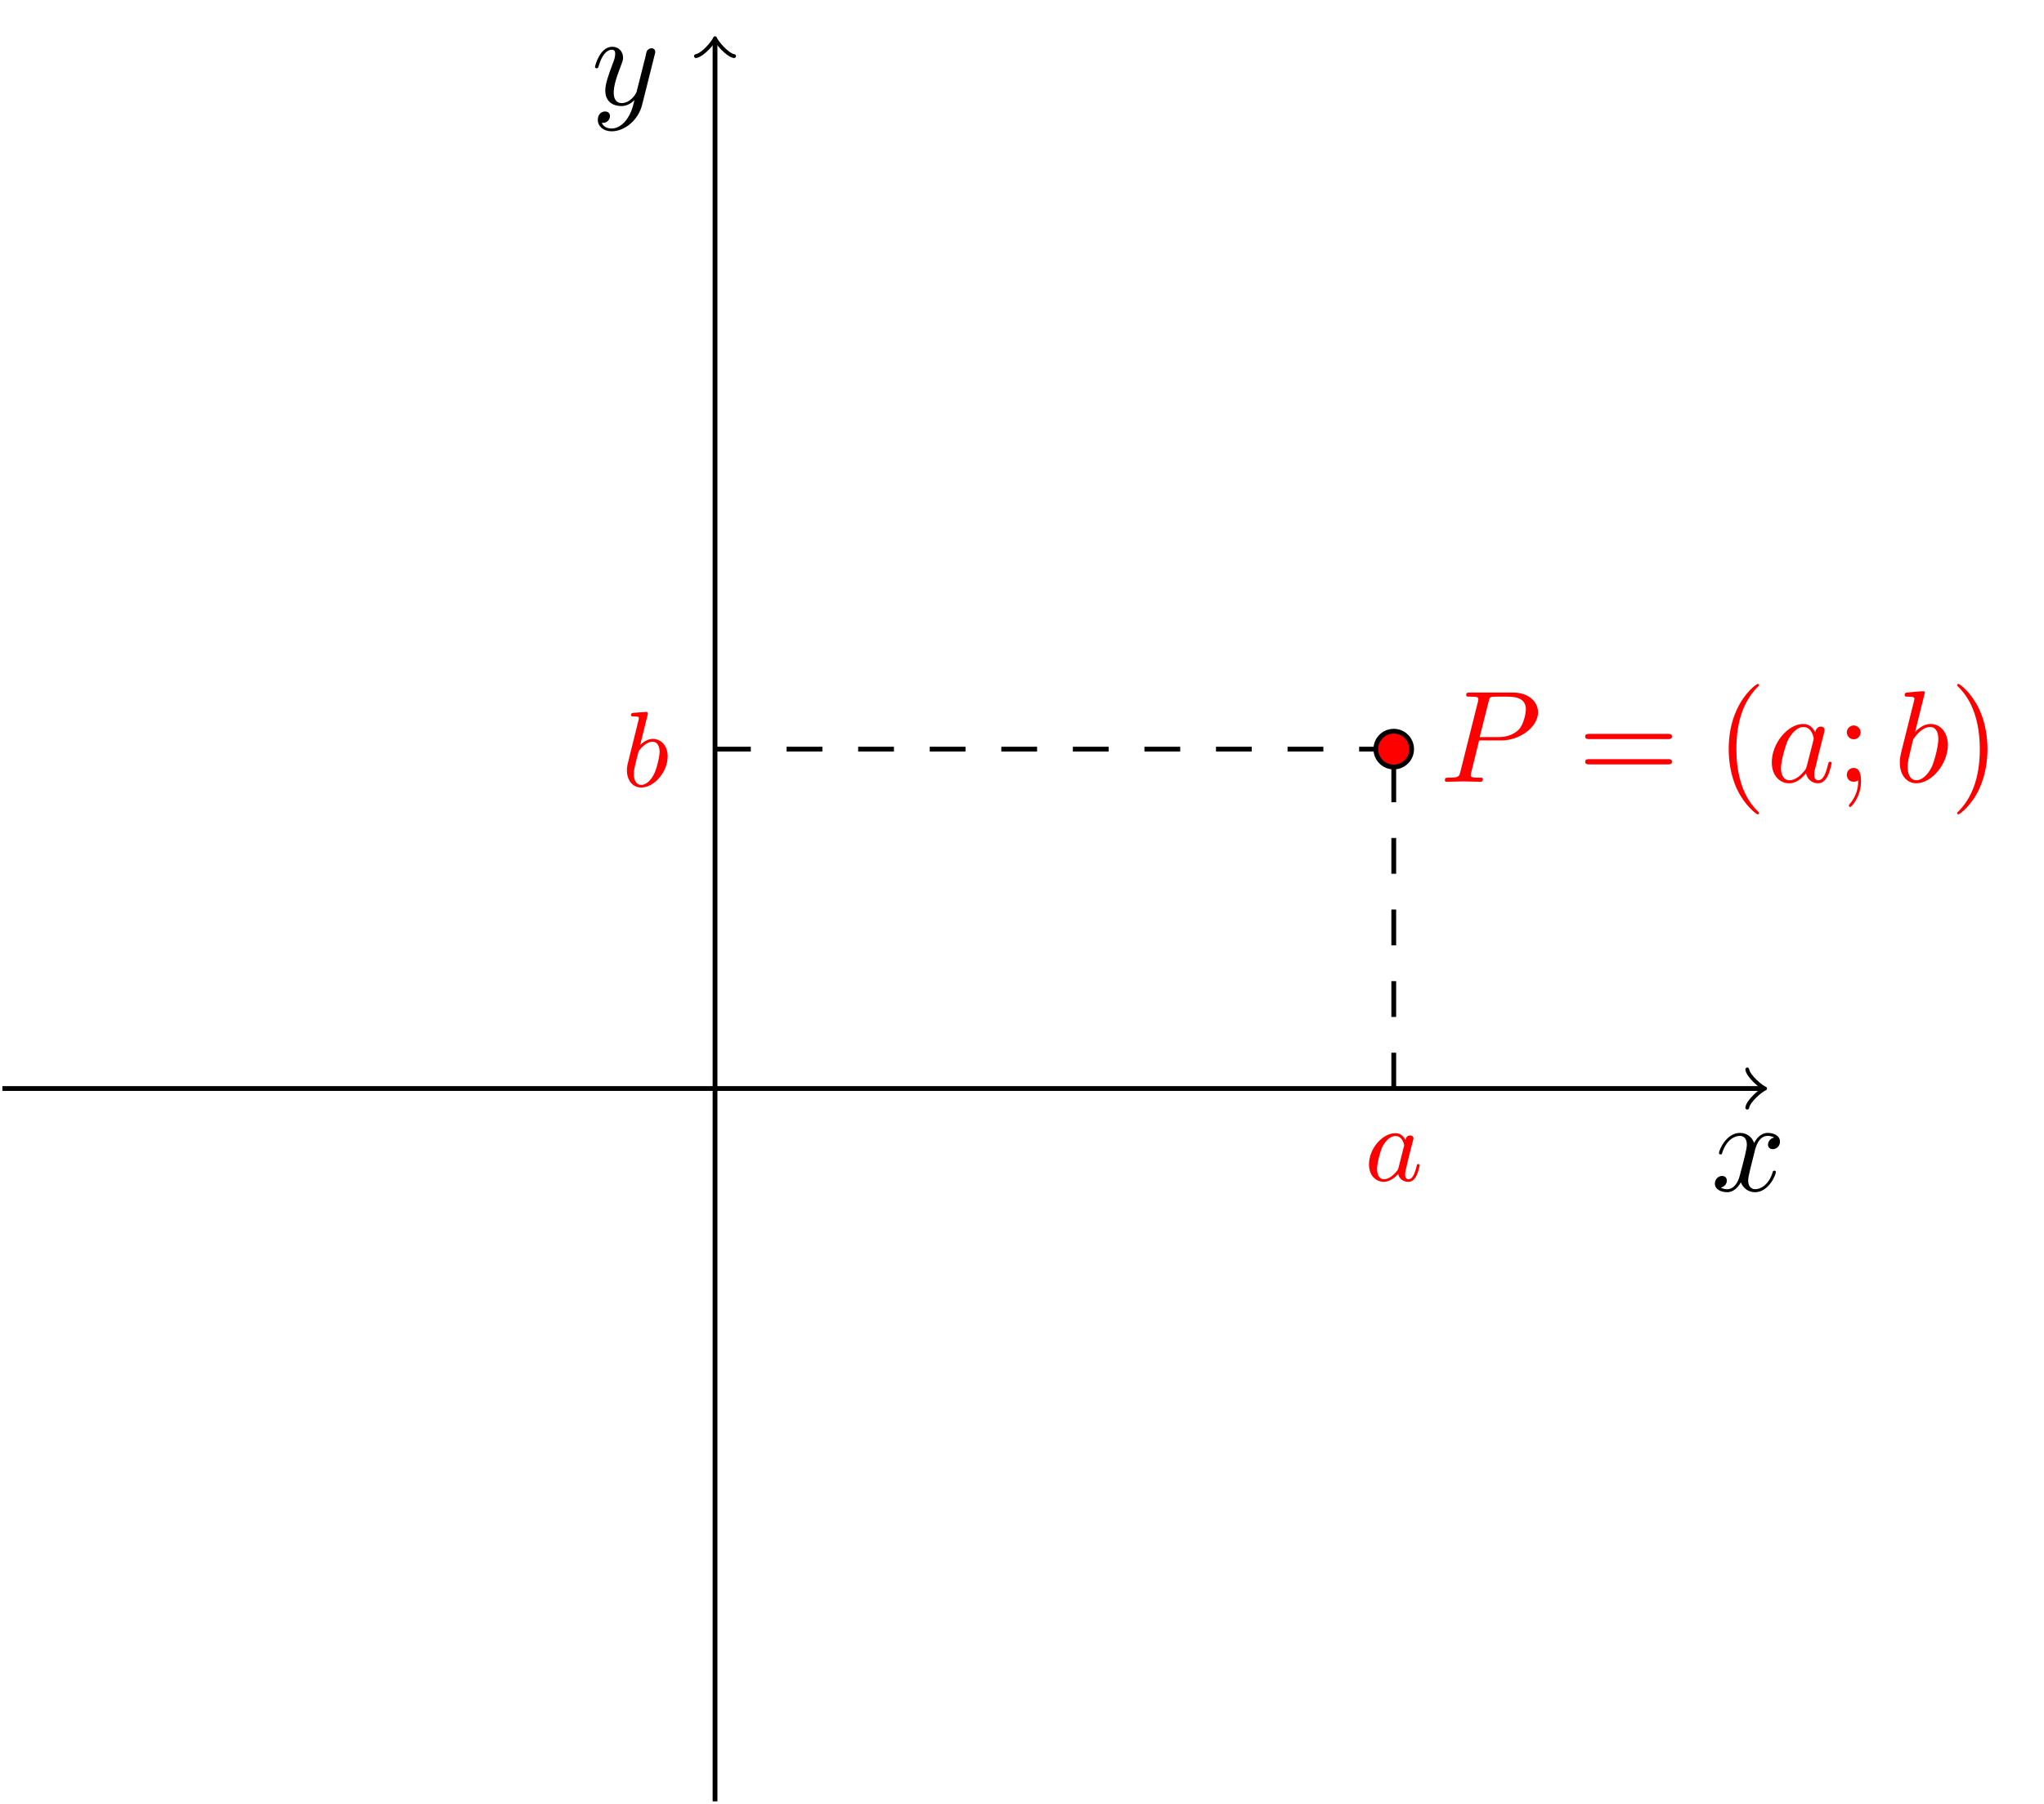
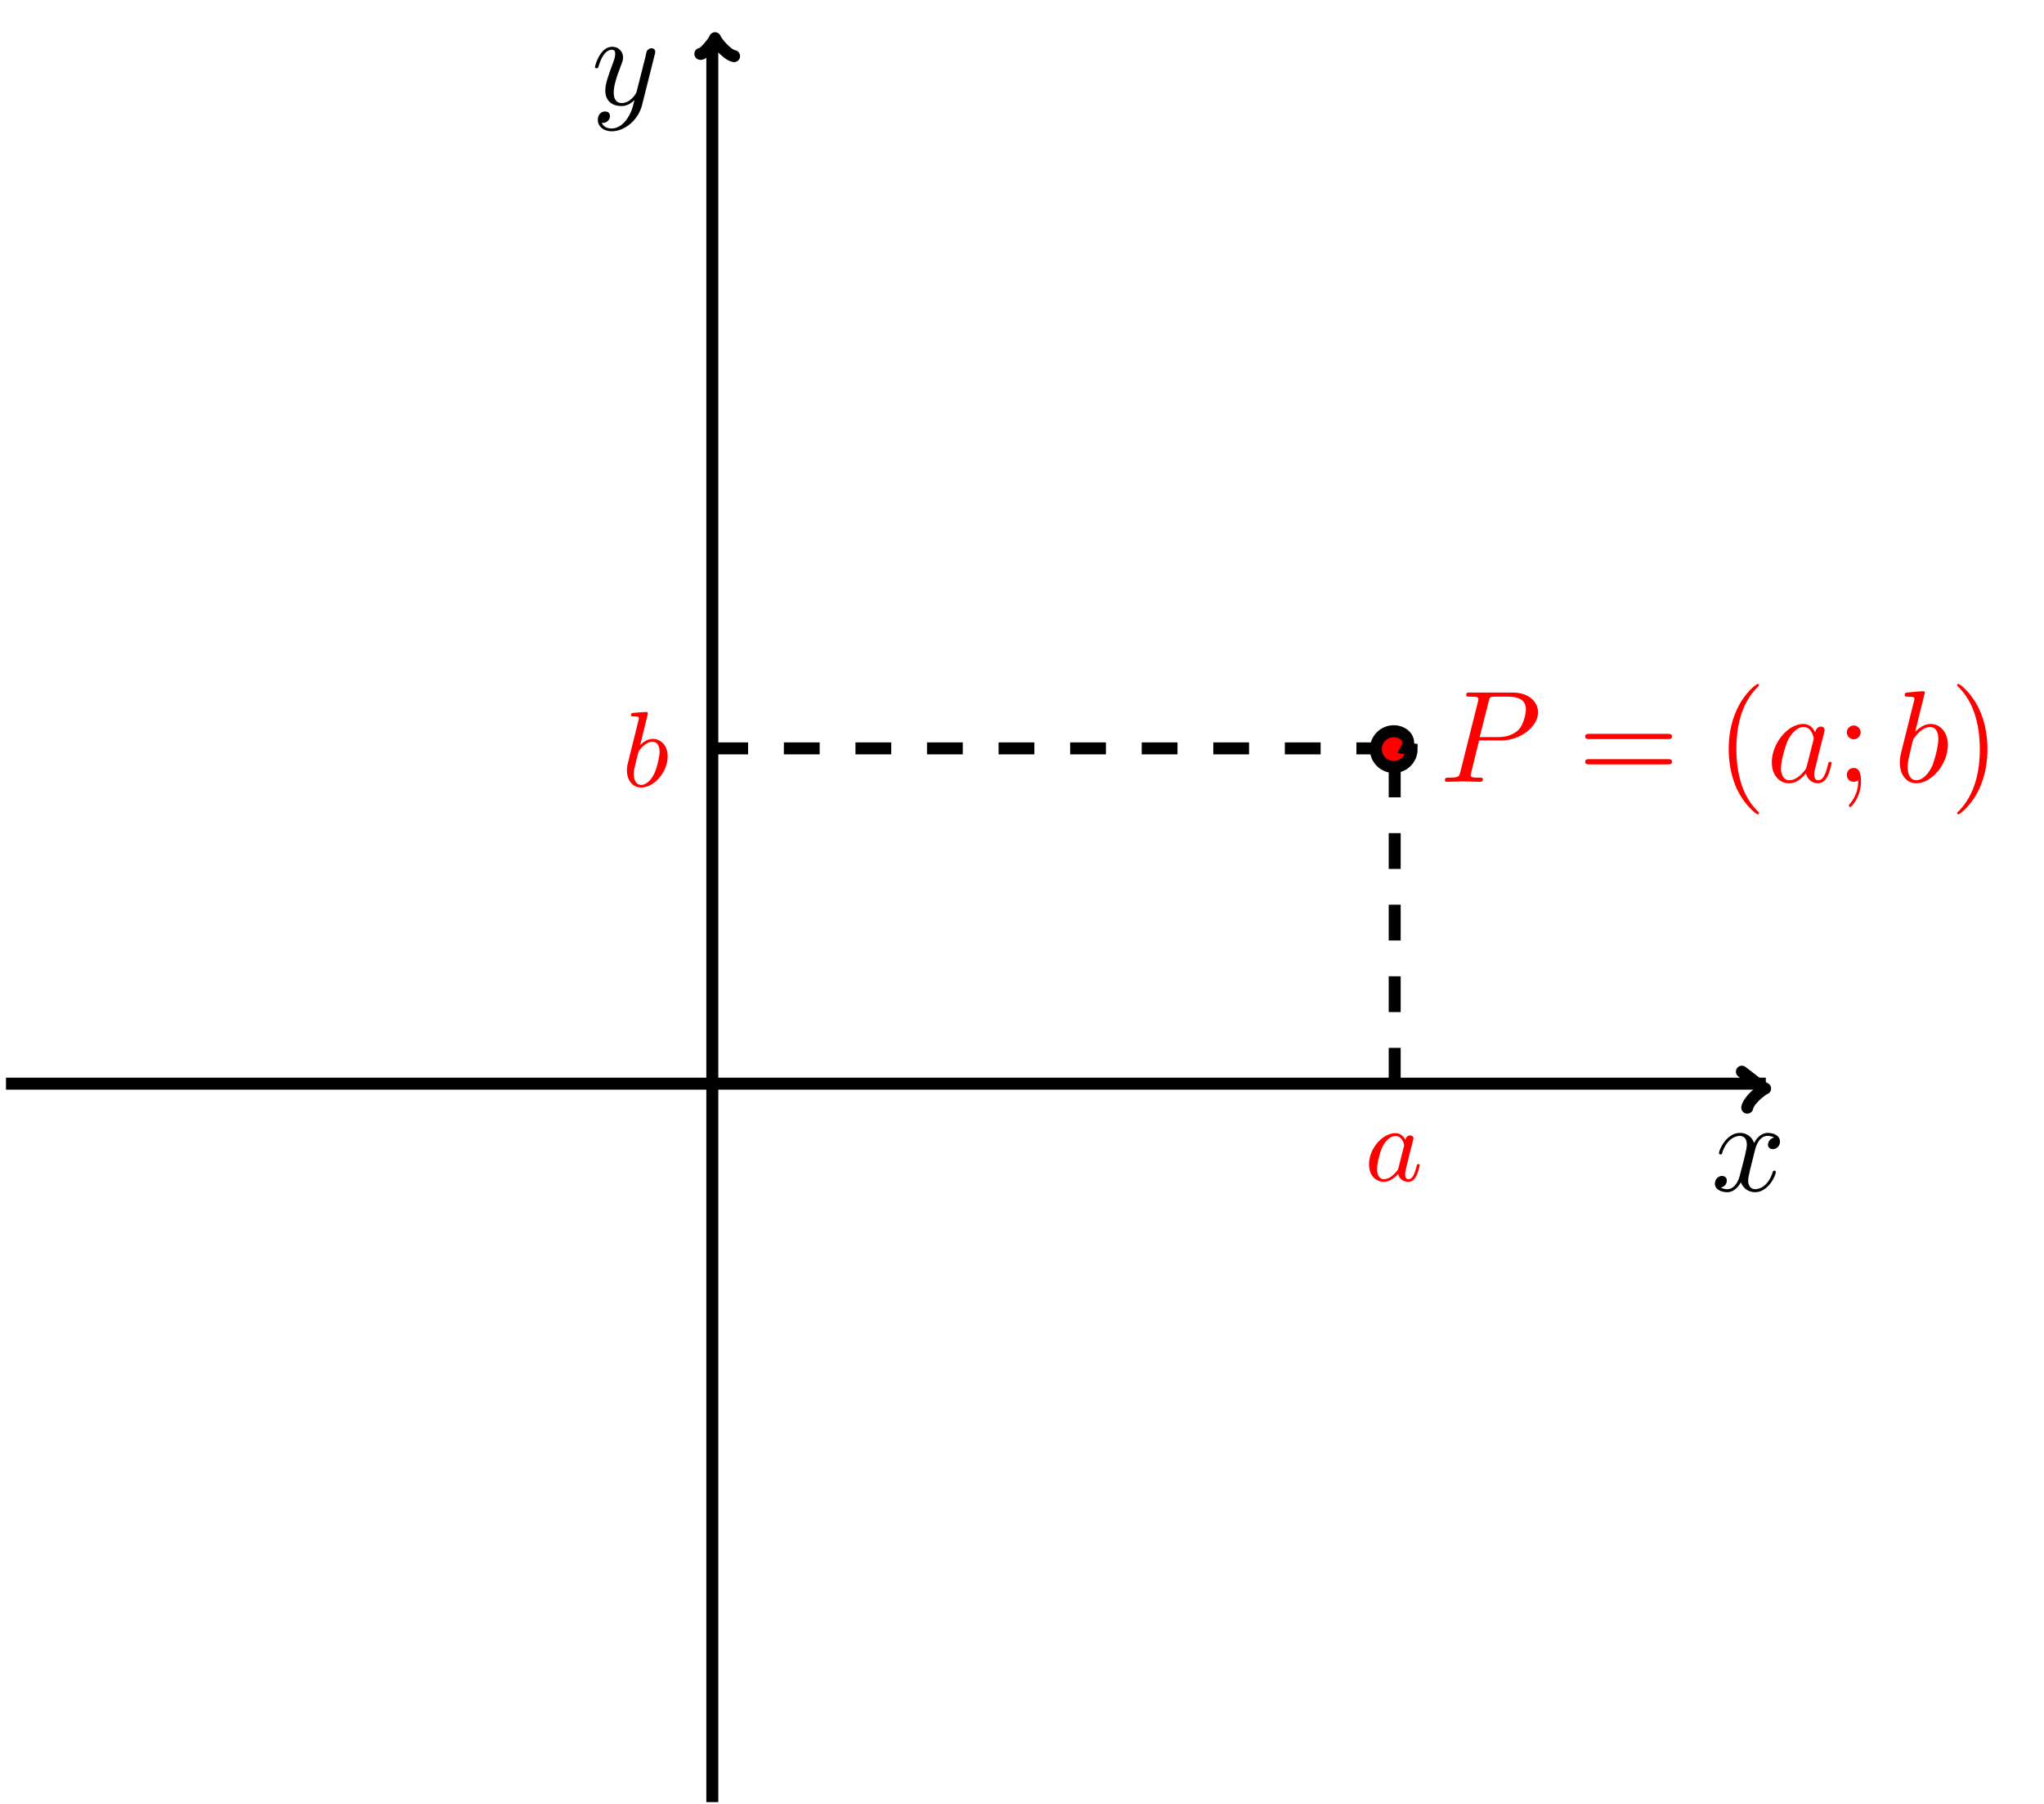
<svg xmlns="http://www.w3.org/2000/svg" xmlns:xlink="http://www.w3.org/1999/xlink" width="170.737pt" height="150.635pt" viewBox="0 0 170.737 150.635" version="1.1">
  <defs>
    <g>
      <symbol overflow="visible" id="glyph0-0">
-         <path style="stroke:none;" d="" />
+         <path style="stroke:none;" d="M 3.641 -3.297 C 3.703 -3.578 3.953 -4.578 4.719 -4.578 C 4.781 -4.578 5.031 -4.578 5.266 -4.438 C 4.969 -4.391 4.75 -4.109 4.75 -3.844 C 4.75 -3.672 4.859 -3.469 5.156 -3.469 C 5.406 -3.469 5.75 -3.672 5.75 -4.094 C 5.75 -4.672 5.109 -4.828 4.734 -4.828 C 4.094 -4.828 3.719 -4.25 3.594 -3.984 C 3.312 -4.719 2.719 -4.828 2.406 -4.828 C 1.281 -4.828 0.656 -3.406 0.656 -3.141 C 0.656 -3.031 0.766 -3.031 0.781 -3.031 C 0.875 -3.031 0.906 -3.047 0.922 -3.156 C 1.297 -4.312 2.016 -4.578 2.391 -4.578 C 2.594 -4.578 2.984 -4.484 2.984 -3.844 C 2.984 -3.516 2.797 -2.781 2.391 -1.25 C 2.219 -0.578 1.828 -0.125 1.359 -0.125 C 1.281 -0.125 1.031 -0.125 0.812 -0.266 C 1.078 -0.312 1.312 -0.547 1.312 -0.844 C 1.312 -1.141 1.078 -1.234 0.922 -1.234 C 0.594 -1.234 0.312 -0.953 0.312 -0.594 C 0.312 -0.094 0.859 0.125 1.344 0.125 C 2.062 0.125 2.453 -0.641 2.484 -0.703 C 2.625 -0.312 3.016 0.125 3.672 0.125 C 4.781 0.125 5.406 -1.281 5.406 -1.562 C 5.406 -1.672 5.312 -1.672 5.281 -1.672 C 5.188 -1.672 5.156 -1.625 5.141 -1.547 C 4.781 -0.375 4.031 -0.125 3.688 -0.125 C 3.266 -0.125 3.094 -0.469 3.094 -0.844 C 3.094 -1.078 3.156 -1.312 3.266 -1.797 Z M 3.641 -3.297 " />
      </symbol>
      <symbol overflow="visible" id="glyph0-1">
-         <path style="stroke:none;" d="M 3.641 -3.297 C 3.703 -3.578 3.953 -4.578 4.719 -4.578 C 4.781 -4.578 5.031 -4.578 5.266 -4.438 C 4.969 -4.391 4.75 -4.109 4.75 -3.844 C 4.75 -3.672 4.859 -3.469 5.156 -3.469 C 5.406 -3.469 5.75 -3.672 5.75 -4.094 C 5.75 -4.672 5.109 -4.828 4.734 -4.828 C 4.094 -4.828 3.719 -4.25 3.594 -3.984 C 3.312 -4.719 2.719 -4.828 2.406 -4.828 C 1.281 -4.828 0.656 -3.406 0.656 -3.141 C 0.656 -3.031 0.766 -3.031 0.781 -3.031 C 0.875 -3.031 0.906 -3.047 0.922 -3.156 C 1.297 -4.312 2.016 -4.578 2.391 -4.578 C 2.594 -4.578 2.984 -4.484 2.984 -3.844 C 2.984 -3.516 2.797 -2.781 2.391 -1.25 C 2.219 -0.578 1.828 -0.125 1.359 -0.125 C 1.281 -0.125 1.031 -0.125 0.812 -0.266 C 1.078 -0.312 1.312 -0.547 1.312 -0.844 C 1.312 -1.141 1.078 -1.234 0.922 -1.234 C 0.594 -1.234 0.312 -0.953 0.312 -0.594 C 0.312 -0.094 0.859 0.125 1.344 0.125 C 2.062 0.125 2.453 -0.641 2.484 -0.703 C 2.625 -0.312 3.016 0.125 3.672 0.125 C 4.781 0.125 5.406 -1.281 5.406 -1.562 C 5.406 -1.672 5.312 -1.672 5.281 -1.672 C 5.188 -1.672 5.156 -1.625 5.141 -1.547 C 4.781 -0.375 4.031 -0.125 3.688 -0.125 C 3.266 -0.125 3.094 -0.469 3.094 -0.844 C 3.094 -1.078 3.156 -1.312 3.266 -1.797 Z M 3.641 -3.297 " />
+         <path style="stroke:none;" d="M 5.297 -4.156 C 5.344 -4.312 5.344 -4.328 5.344 -4.406 C 5.344 -4.609 5.188 -4.703 5.031 -4.703 C 4.922 -4.703 4.75 -4.641 4.641 -4.469 C 4.625 -4.422 4.531 -4.078 4.5 -3.875 C 4.422 -3.594 4.344 -3.297 4.281 -3.016 L 3.781 -1.047 C 3.734 -0.891 3.266 -0.125 2.547 -0.125 C 2 -0.125 1.875 -0.594 1.875 -1 C 1.875 -1.5 2.062 -2.188 2.438 -3.141 C 2.609 -3.594 2.656 -3.703 2.656 -3.922 C 2.656 -4.422 2.297 -4.828 1.75 -4.828 C 0.719 -4.828 0.312 -3.234 0.312 -3.141 C 0.312 -3.031 0.422 -3.031 0.453 -3.031 C 0.562 -3.031 0.562 -3.047 0.625 -3.234 C 0.922 -4.25 1.359 -4.578 1.719 -4.578 C 1.812 -4.578 2 -4.578 2 -4.234 C 2 -3.953 1.891 -3.672 1.812 -3.469 C 1.375 -2.312 1.172 -1.688 1.172 -1.172 C 1.172 -0.203 1.859 0.125 2.516 0.125 C 2.938 0.125 3.297 -0.062 3.609 -0.375 C 3.469 0.203 3.344 0.734 2.906 1.312 C 2.625 1.672 2.203 2 1.703 2 C 1.547 2 1.062 1.969 0.875 1.531 C 1.047 1.531 1.188 1.531 1.344 1.406 C 1.453 1.312 1.562 1.172 1.562 0.953 C 1.562 0.625 1.266 0.578 1.156 0.578 C 0.906 0.578 0.547 0.75 0.547 1.281 C 0.547 1.828 1.031 2.234 1.703 2.234 C 2.828 2.234 3.953 1.25 4.25 0.016 Z M 5.297 -4.156 " />
      </symbol>
      <symbol overflow="visible" id="glyph0-2">
-         <path style="stroke:none;" d="M 5.297 -4.156 C 5.344 -4.312 5.344 -4.328 5.344 -4.406 C 5.344 -4.609 5.188 -4.703 5.031 -4.703 C 4.922 -4.703 4.75 -4.641 4.641 -4.469 C 4.625 -4.422 4.531 -4.078 4.5 -3.875 C 4.422 -3.594 4.344 -3.297 4.281 -3.016 L 3.781 -1.047 C 3.734 -0.891 3.266 -0.125 2.547 -0.125 C 2 -0.125 1.875 -0.594 1.875 -1 C 1.875 -1.5 2.062 -2.188 2.438 -3.141 C 2.609 -3.594 2.656 -3.703 2.656 -3.922 C 2.656 -4.422 2.297 -4.828 1.75 -4.828 C 0.719 -4.828 0.312 -3.234 0.312 -3.141 C 0.312 -3.031 0.422 -3.031 0.453 -3.031 C 0.562 -3.031 0.562 -3.047 0.625 -3.234 C 0.922 -4.25 1.359 -4.578 1.719 -4.578 C 1.812 -4.578 2 -4.578 2 -4.234 C 2 -3.953 1.891 -3.672 1.812 -3.469 C 1.375 -2.312 1.172 -1.688 1.172 -1.172 C 1.172 -0.203 1.859 0.125 2.516 0.125 C 2.938 0.125 3.297 -0.062 3.609 -0.375 C 3.469 0.203 3.344 0.734 2.906 1.312 C 2.625 1.672 2.203 2 1.703 2 C 1.547 2 1.062 1.969 0.875 1.531 C 1.047 1.531 1.188 1.531 1.344 1.406 C 1.453 1.312 1.562 1.172 1.562 0.953 C 1.562 0.625 1.266 0.578 1.156 0.578 C 0.906 0.578 0.547 0.75 0.547 1.281 C 0.547 1.828 1.031 2.234 1.703 2.234 C 2.828 2.234 3.953 1.25 4.25 0.016 Z M 5.297 -4.156 " />
+         <path style="stroke:none;" d="M 3.297 -3.453 L 5.156 -3.453 C 6.703 -3.453 8.219 -4.578 8.219 -5.797 C 8.219 -6.641 7.5 -7.453 6.078 -7.453 L 2.547 -7.453 C 2.328 -7.453 2.219 -7.453 2.219 -7.234 C 2.219 -7.109 2.312 -7.109 2.531 -7.109 C 2.672 -7.109 2.875 -7.094 3 -7.094 C 3.172 -7.062 3.234 -7.031 3.234 -6.922 C 3.234 -6.875 3.234 -6.844 3.203 -6.703 L 1.734 -0.844 C 1.625 -0.422 1.609 -0.344 0.734 -0.344 C 0.562 -0.344 0.438 -0.344 0.438 -0.125 C 0.438 0 0.562 0 0.594 0 C 0.906 0 1.672 -0.031 1.984 -0.031 C 2.219 -0.031 2.453 -0.016 2.688 -0.016 C 2.922 -0.016 3.156 0 3.391 0 C 3.469 0 3.609 0 3.609 -0.219 C 3.609 -0.344 3.516 -0.344 3.297 -0.344 C 2.906 -0.344 2.594 -0.344 2.594 -0.531 C 2.594 -0.594 2.625 -0.656 2.625 -0.719 Z M 4.094 -6.703 C 4.188 -7.078 4.203 -7.109 4.672 -7.109 L 5.719 -7.109 C 6.625 -7.109 7.203 -6.812 7.203 -6.062 C 7.203 -5.641 6.984 -4.703 6.562 -4.312 C 6.016 -3.812 5.359 -3.734 4.891 -3.734 L 3.344 -3.734 Z M 4.094 -6.703 " />
      </symbol>
      <symbol overflow="visible" id="glyph0-3">
-         <path style="stroke:none;" d="M 3.297 -3.453 L 5.156 -3.453 C 6.703 -3.453 8.219 -4.578 8.219 -5.797 C 8.219 -6.641 7.5 -7.453 6.078 -7.453 L 2.547 -7.453 C 2.328 -7.453 2.219 -7.453 2.219 -7.234 C 2.219 -7.109 2.312 -7.109 2.531 -7.109 C 2.672 -7.109 2.875 -7.094 3 -7.094 C 3.172 -7.062 3.234 -7.031 3.234 -6.922 C 3.234 -6.875 3.234 -6.844 3.203 -6.703 L 1.734 -0.844 C 1.625 -0.422 1.609 -0.344 0.734 -0.344 C 0.562 -0.344 0.438 -0.344 0.438 -0.125 C 0.438 0 0.562 0 0.594 0 C 0.906 0 1.672 -0.031 1.984 -0.031 C 2.219 -0.031 2.453 -0.016 2.688 -0.016 C 2.922 -0.016 3.156 0 3.391 0 C 3.469 0 3.609 0 3.609 -0.219 C 3.609 -0.344 3.516 -0.344 3.297 -0.344 C 2.906 -0.344 2.594 -0.344 2.594 -0.531 C 2.594 -0.594 2.625 -0.656 2.625 -0.719 Z M 4.094 -6.703 C 4.188 -7.078 4.203 -7.109 4.672 -7.109 L 5.719 -7.109 C 6.625 -7.109 7.203 -6.812 7.203 -6.062 C 7.203 -5.641 6.984 -4.703 6.562 -4.312 C 6.016 -3.812 5.359 -3.734 4.891 -3.734 L 3.344 -3.734 Z M 4.094 -6.703 " />
+         <path style="stroke:none;" d="M 4.062 -4.125 C 3.875 -4.531 3.562 -4.828 3.062 -4.828 C 1.781 -4.828 0.438 -3.219 0.438 -1.625 C 0.438 -0.594 1.031 0.125 1.891 0.125 C 2.109 0.125 2.656 0.078 3.297 -0.703 C 3.391 -0.234 3.781 0.125 4.297 0.125 C 4.672 0.125 4.922 -0.125 5.109 -0.484 C 5.297 -0.875 5.438 -1.531 5.438 -1.562 C 5.438 -1.672 5.328 -1.672 5.297 -1.672 C 5.188 -1.672 5.188 -1.625 5.141 -1.469 C 4.969 -0.766 4.766 -0.125 4.312 -0.125 C 4.031 -0.125 3.984 -0.406 3.984 -0.625 C 3.984 -0.859 4.016 -0.953 4.141 -1.422 C 4.25 -1.891 4.281 -2 4.375 -2.406 L 4.766 -3.938 C 4.844 -4.25 4.844 -4.266 4.844 -4.312 C 4.844 -4.5 4.719 -4.609 4.531 -4.609 C 4.266 -4.609 4.094 -4.359 4.062 -4.125 Z M 3.359 -1.297 C 3.297 -1.094 3.297 -1.078 3.141 -0.891 C 2.656 -0.297 2.219 -0.125 1.906 -0.125 C 1.359 -0.125 1.203 -0.719 1.203 -1.141 C 1.203 -1.688 1.562 -3.031 1.812 -3.531 C 2.156 -4.172 2.641 -4.578 3.078 -4.578 C 3.781 -4.578 3.938 -3.688 3.938 -3.625 C 3.938 -3.562 3.922 -3.484 3.906 -3.438 Z M 3.359 -1.297 " />
      </symbol>
      <symbol overflow="visible" id="glyph0-4">
-         <path style="stroke:none;" d="M 4.062 -4.125 C 3.875 -4.531 3.562 -4.828 3.062 -4.828 C 1.781 -4.828 0.438 -3.219 0.438 -1.625 C 0.438 -0.594 1.031 0.125 1.891 0.125 C 2.109 0.125 2.656 0.078 3.297 -0.703 C 3.391 -0.234 3.781 0.125 4.297 0.125 C 4.672 0.125 4.922 -0.125 5.109 -0.484 C 5.297 -0.875 5.438 -1.531 5.438 -1.562 C 5.438 -1.672 5.328 -1.672 5.297 -1.672 C 5.188 -1.672 5.188 -1.625 5.141 -1.469 C 4.969 -0.766 4.766 -0.125 4.312 -0.125 C 4.031 -0.125 3.984 -0.406 3.984 -0.625 C 3.984 -0.859 4.016 -0.953 4.141 -1.422 C 4.25 -1.891 4.281 -2 4.375 -2.406 L 4.766 -3.938 C 4.844 -4.25 4.844 -4.266 4.844 -4.312 C 4.844 -4.5 4.719 -4.609 4.531 -4.609 C 4.266 -4.609 4.094 -4.359 4.062 -4.125 Z M 3.359 -1.297 C 3.297 -1.094 3.297 -1.078 3.141 -0.891 C 2.656 -0.297 2.219 -0.125 1.906 -0.125 C 1.359 -0.125 1.203 -0.719 1.203 -1.141 C 1.203 -1.688 1.562 -3.031 1.812 -3.531 C 2.156 -4.172 2.641 -4.578 3.078 -4.578 C 3.781 -4.578 3.938 -3.688 3.938 -3.625 C 3.938 -3.562 3.922 -3.484 3.906 -3.438 Z M 3.359 -1.297 " />
-       </symbol>
-       <symbol overflow="visible" id="glyph0-5">
        <path style="stroke:none;" d="M 2.609 -7.453 C 2.609 -7.453 2.609 -7.562 2.469 -7.562 C 2.219 -7.562 1.422 -7.484 1.141 -7.453 C 1.047 -7.453 0.922 -7.438 0.922 -7.234 C 0.922 -7.109 1.031 -7.109 1.188 -7.109 C 1.719 -7.109 1.734 -7.031 1.734 -6.922 C 1.734 -6.844 1.641 -6.484 1.578 -6.25 L 0.688 -2.688 C 0.562 -2.156 0.516 -1.969 0.516 -1.594 C 0.516 -0.562 1.094 0.125 1.891 0.125 C 3.188 0.125 4.531 -1.5 4.531 -3.078 C 4.531 -4.062 3.953 -4.828 3.078 -4.828 C 2.578 -4.828 2.125 -4.5 1.797 -4.172 Z M 1.578 -3.328 C 1.641 -3.562 1.641 -3.594 1.75 -3.703 C 2.281 -4.422 2.766 -4.578 3.047 -4.578 C 3.453 -4.578 3.734 -4.25 3.734 -3.562 C 3.734 -2.906 3.375 -1.656 3.188 -1.25 C 2.828 -0.516 2.328 -0.125 1.891 -0.125 C 1.531 -0.125 1.172 -0.422 1.172 -1.219 C 1.172 -1.422 1.172 -1.641 1.344 -2.328 Z M 1.578 -3.328 " />
      </symbol>
      <symbol overflow="visible" id="glyph1-0">
-         <path style="stroke:none;" d="" />
+         <path style="stroke:none;" d="M 7.5 -3.562 C 7.656 -3.562 7.859 -3.562 7.859 -3.781 C 7.859 -4 7.656 -4 7.5 -4 L 0.969 -4 C 0.812 -4 0.609 -4 0.609 -3.781 C 0.609 -3.562 0.812 -3.562 0.984 -3.562 Z M 7.5 -1.453 C 7.656 -1.453 7.859 -1.453 7.859 -1.672 C 7.859 -1.891 7.656 -1.891 7.5 -1.891 L 0.984 -1.891 C 0.812 -1.891 0.609 -1.891 0.609 -1.672 C 0.609 -1.453 0.812 -1.453 0.969 -1.453 Z M 7.5 -1.453 " />
      </symbol>
      <symbol overflow="visible" id="glyph1-1">
-         <path style="stroke:none;" d="M 7.5 -3.562 C 7.656 -3.562 7.859 -3.562 7.859 -3.781 C 7.859 -4 7.656 -4 7.5 -4 L 0.969 -4 C 0.812 -4 0.609 -4 0.609 -3.781 C 0.609 -3.562 0.812 -3.562 0.984 -3.562 Z M 7.5 -1.453 C 7.656 -1.453 7.859 -1.453 7.859 -1.672 C 7.859 -1.891 7.656 -1.891 7.5 -1.891 L 0.984 -1.891 C 0.812 -1.891 0.609 -1.891 0.609 -1.672 C 0.609 -1.453 0.812 -1.453 0.969 -1.453 Z M 7.5 -1.453 " />
+         <path style="stroke:none;" d="M 3.609 2.625 C 3.609 2.578 3.609 2.562 3.422 2.375 C 2.062 1 1.719 -1.062 1.719 -2.719 C 1.719 -4.625 2.125 -6.516 3.469 -7.891 C 3.609 -8.016 3.609 -8.031 3.609 -8.078 C 3.609 -8.141 3.562 -8.172 3.5 -8.172 C 3.391 -8.172 2.406 -7.438 1.766 -6.047 C 1.203 -4.859 1.078 -3.641 1.078 -2.719 C 1.078 -1.875 1.203 -0.562 1.797 0.672 C 2.453 2.016 3.391 2.719 3.5 2.719 C 3.562 2.719 3.609 2.688 3.609 2.625 Z M 3.609 2.625 " />
      </symbol>
      <symbol overflow="visible" id="glyph1-2">
-         <path style="stroke:none;" d="M 3.609 2.625 C 3.609 2.578 3.609 2.562 3.422 2.375 C 2.062 1 1.719 -1.062 1.719 -2.719 C 1.719 -4.625 2.125 -6.516 3.469 -7.891 C 3.609 -8.016 3.609 -8.031 3.609 -8.078 C 3.609 -8.141 3.562 -8.172 3.5 -8.172 C 3.391 -8.172 2.406 -7.438 1.766 -6.047 C 1.203 -4.859 1.078 -3.641 1.078 -2.719 C 1.078 -1.875 1.203 -0.562 1.797 0.672 C 2.453 2.016 3.391 2.719 3.5 2.719 C 3.562 2.719 3.609 2.688 3.609 2.625 Z M 3.609 2.625 " />
+         <path style="stroke:none;" d="M 2.094 -4.125 C 2.094 -4.438 1.828 -4.703 1.516 -4.703 C 1.203 -4.703 0.938 -4.438 0.938 -4.125 C 0.938 -3.812 1.203 -3.547 1.516 -3.547 C 1.828 -3.547 2.094 -3.812 2.094 -4.125 Z M 1.891 -0.125 C 1.891 0.188 1.891 1.031 1.188 1.844 C 1.109 1.938 1.109 1.953 1.109 1.984 C 1.109 2.062 1.172 2.109 1.219 2.109 C 1.344 2.109 2.125 1.234 2.125 -0.031 C 2.125 -0.344 2.109 -1.156 1.516 -1.156 C 1.141 -1.156 0.938 -0.859 0.938 -0.578 C 0.938 -0.297 1.125 0 1.516 0 C 1.578 0 1.594 0 1.609 -0.016 C 1.672 -0.016 1.797 -0.047 1.891 -0.125 Z M 1.891 -0.125 " />
      </symbol>
      <symbol overflow="visible" id="glyph1-3">
-         <path style="stroke:none;" d="M 2.094 -4.125 C 2.094 -4.438 1.828 -4.703 1.516 -4.703 C 1.203 -4.703 0.938 -4.438 0.938 -4.125 C 0.938 -3.812 1.203 -3.547 1.516 -3.547 C 1.828 -3.547 2.094 -3.812 2.094 -4.125 Z M 1.891 -0.125 C 1.891 0.188 1.891 1.031 1.188 1.844 C 1.109 1.938 1.109 1.953 1.109 1.984 C 1.109 2.062 1.172 2.109 1.219 2.109 C 1.344 2.109 2.125 1.234 2.125 -0.031 C 2.125 -0.344 2.109 -1.156 1.516 -1.156 C 1.141 -1.156 0.938 -0.859 0.938 -0.578 C 0.938 -0.297 1.125 0 1.516 0 C 1.578 0 1.594 0 1.609 -0.016 C 1.672 -0.016 1.797 -0.047 1.891 -0.125 Z M 1.891 -0.125 " />
-       </symbol>
-       <symbol overflow="visible" id="glyph1-4">
        <path style="stroke:none;" d="M 3.156 -2.719 C 3.156 -3.578 3.031 -4.891 2.438 -6.125 C 1.781 -7.469 0.844 -8.172 0.734 -8.172 C 0.672 -8.172 0.625 -8.141 0.625 -8.078 C 0.625 -8.031 0.625 -8.016 0.828 -7.812 C 1.891 -6.734 2.516 -5 2.516 -2.719 C 2.516 -0.859 2.109 1.062 0.766 2.438 C 0.625 2.562 0.625 2.578 0.625 2.625 C 0.625 2.688 0.672 2.719 0.734 2.719 C 0.844 2.719 1.828 1.984 2.469 0.594 C 3.016 -0.594 3.156 -1.812 3.156 -2.719 Z M 3.156 -2.719 " />
      </symbol>
      <symbol overflow="visible" id="glyph2-0">
-         <path style="stroke:none;" d="" />
+         <path style="stroke:none;" d="M 3.422 -3.406 C 3.25 -3.734 2.984 -3.969 2.578 -3.969 C 1.531 -3.969 0.375 -2.719 0.375 -1.359 C 0.375 -0.375 1 0.094 1.609 0.094 C 2.188 0.094 2.656 -0.391 2.812 -0.562 C 2.906 -0.062 3.359 0.094 3.641 0.094 C 3.906 0.094 4.125 -0.016 4.328 -0.391 C 4.484 -0.688 4.609 -1.25 4.609 -1.281 C 4.609 -1.328 4.578 -1.391 4.5 -1.391 C 4.391 -1.391 4.375 -1.344 4.344 -1.172 C 4.141 -0.391 3.953 -0.125 3.672 -0.125 C 3.438 -0.125 3.391 -0.344 3.391 -0.531 C 3.391 -0.703 3.438 -0.891 3.516 -1.203 L 3.734 -2.125 C 3.797 -2.344 3.969 -3.016 4 -3.156 C 4.031 -3.281 4.094 -3.5 4.094 -3.531 C 4.094 -3.672 3.969 -3.781 3.812 -3.781 C 3.688 -3.781 3.469 -3.719 3.422 -3.406 Z M 2.844 -1.094 C 2.797 -0.922 2.797 -0.922 2.656 -0.75 C 2.328 -0.359 1.969 -0.125 1.625 -0.125 C 1.188 -0.125 1.047 -0.578 1.047 -0.969 C 1.047 -1.406 1.297 -2.438 1.516 -2.875 C 1.797 -3.406 2.219 -3.734 2.578 -3.734 C 3.172 -3.734 3.312 -3.016 3.312 -2.953 C 3.312 -2.922 3.297 -2.859 3.281 -2.828 Z M 2.844 -1.094 " />
      </symbol>
      <symbol overflow="visible" id="glyph2-1">
-         <path style="stroke:none;" d="M 3.422 -3.406 C 3.25 -3.734 2.984 -3.969 2.578 -3.969 C 1.531 -3.969 0.375 -2.719 0.375 -1.359 C 0.375 -0.375 1 0.094 1.609 0.094 C 2.188 0.094 2.656 -0.391 2.812 -0.562 C 2.906 -0.062 3.359 0.094 3.641 0.094 C 3.906 0.094 4.125 -0.016 4.328 -0.391 C 4.484 -0.688 4.609 -1.25 4.609 -1.281 C 4.609 -1.328 4.578 -1.391 4.5 -1.391 C 4.391 -1.391 4.375 -1.344 4.344 -1.172 C 4.141 -0.391 3.953 -0.125 3.672 -0.125 C 3.438 -0.125 3.391 -0.344 3.391 -0.531 C 3.391 -0.703 3.438 -0.891 3.516 -1.203 L 3.734 -2.125 C 3.797 -2.344 3.969 -3.016 4 -3.156 C 4.031 -3.281 4.094 -3.5 4.094 -3.531 C 4.094 -3.672 3.969 -3.781 3.812 -3.781 C 3.688 -3.781 3.469 -3.719 3.422 -3.406 Z M 2.844 -1.094 C 2.797 -0.922 2.797 -0.922 2.656 -0.75 C 2.328 -0.359 1.969 -0.125 1.625 -0.125 C 1.188 -0.125 1.047 -0.578 1.047 -0.969 C 1.047 -1.406 1.297 -2.438 1.516 -2.875 C 1.797 -3.406 2.219 -3.734 2.578 -3.734 C 3.172 -3.734 3.312 -3.016 3.312 -2.953 C 3.312 -2.922 3.297 -2.859 3.281 -2.828 Z M 2.844 -1.094 " />
-       </symbol>
-       <symbol overflow="visible" id="glyph2-2">
        <path style="stroke:none;" d="M 2.141 -5.922 C 2.172 -6.047 2.172 -6.062 2.172 -6.094 C 2.172 -6.172 2.125 -6.219 2.047 -6.219 C 1.922 -6.219 1.125 -6.156 0.953 -6.141 C 0.859 -6.125 0.766 -6.109 0.766 -5.969 C 0.766 -5.844 0.859 -5.844 1 -5.844 C 1.422 -5.844 1.422 -5.781 1.422 -5.703 C 1.422 -5.656 1.422 -5.625 1.359 -5.391 L 0.891 -3.5 C 0.766 -3 0.641 -2.531 0.547 -2.109 C 0.484 -1.891 0.422 -1.625 0.422 -1.344 C 0.422 -0.562 0.859 0.094 1.625 0.094 C 2.672 0.094 3.828 -1.172 3.828 -2.516 C 3.828 -3.422 3.25 -3.969 2.578 -3.969 C 2.125 -3.969 1.734 -3.656 1.531 -3.453 Z M 1.406 -2.938 C 1.656 -3.297 2.109 -3.734 2.562 -3.734 C 2.984 -3.734 3.156 -3.312 3.156 -2.891 C 3.156 -2.5 2.906 -1.375 2.625 -0.906 C 2.297 -0.328 1.906 -0.125 1.625 -0.125 C 1.172 -0.125 1 -0.578 1 -1.031 C 1 -1.344 1.062 -1.594 1.266 -2.406 Z M 1.406 -2.938 " />
      </symbol>
    </g>
-     <clipPath id="clip1">
-       <path d="M 59 3 L 60 3 L 60 150.637 L 59 150.637 Z M 59 3 " />
-     </clipPath>
  </defs>
  <g id="surface1">
-     <path style="fill:none;stroke-width:0.399;stroke-linecap:butt;stroke-linejoin:miter;stroke:rgb(0%,0%,0%);stroke-opacity:1;stroke-miterlimit:10;" d="M -59.528 0.002 L 87.418 0.002 " transform="matrix(1,0,0,-1,59.727,90.908)" />
-     <path style="fill:none;stroke-width:0.319;stroke-linecap:round;stroke-linejoin:round;stroke:rgb(0%,0%,0%);stroke-opacity:1;stroke-miterlimit:10;" d="M -1.195 1.595 C -1.097 0.998 0.001 0.099 0.297 0.002 C 0.001 -0.1 -1.097 -0.994 -1.195 -1.596 " transform="matrix(1,0,0,-1,147.144,90.908)" />
-     <g clip-path="url(#clip1)" clip-rule="nonzero">
-       <path style="fill:none;stroke-width:0.399;stroke-linecap:butt;stroke-linejoin:miter;stroke:rgb(0%,0%,0%);stroke-opacity:1;stroke-miterlimit:10;" d="M -0 -59.529 L -0 87.416 " transform="matrix(1,0,0,-1,59.727,90.908)" />
-     </g>
-     <path style="fill:none;stroke-width:0.319;stroke-linecap:round;stroke-linejoin:round;stroke:rgb(0%,0%,0%);stroke-opacity:1;stroke-miterlimit:10;" d="M -1.196 1.594 C -1.095 0.997 -0.001 0.098 0.3 0 C -0.001 -0.101 -1.095 -0.996 -1.196 -1.593 " transform="matrix(0,-1,-1,0,59.727,3.49101)" />
+     <path style="fill:none;stroke-width:1;stroke-linecap:butt;stroke-linejoin:miter;stroke:rgb(0%,0%,0%);stroke-opacity:1;stroke-miterlimit:10;" d="M -59.227 0.408 L 87.773 0.408 " transform="matrix(1,0,0,-1,59.727,90.908)" />
+     <path style="fill:none;stroke-width:1;stroke-linecap:round;stroke-linejoin:round;stroke:rgb(0%,0%,0%);stroke-opacity:1;stroke-miterlimit:10;" d="M -1.644 1.408 C -1.097 0.998 0.001 0.099 0.297 0.002 C 0.001 -0.1 -1.097 -0.994 -1.195 -1.596 " transform="matrix(1,0,0,-1,147.144,90.908)" />
+     <path style="fill:none;stroke-width:1;stroke-linecap:butt;stroke-linejoin:miter;stroke:rgb(0%,0%,0%);stroke-opacity:1;stroke-miterlimit:10;" d="M -0.227 -59.592 L -0.227 87.408 " transform="matrix(1,0,0,-1,59.727,90.908)" />
+     <path style="fill:none;stroke-width:1;stroke-linecap:round;stroke-linejoin:round;stroke:rgb(0%,0%,0%);stroke-opacity:1;stroke-miterlimit:10;" d="M -1.009 1.227 C -1.095 0.997 -0.001 0.098 0.3 0 C -0.001 -0.101 -1.095 -0.996 -1.196 -1.593 " transform="matrix(0,-1,-1,0,59.727,3.49101)" />
    <g style="fill:rgb(0%,0%,0%);fill-opacity:1;">
-       <use xlink:href="#glyph0-1" x="142.932" y="99.44" />
+       <use xlink:href="#glyph0-0" x="142.932" y="99.44" />
    </g>
    <g style="fill:rgb(0%,0%,0%);fill-opacity:1;">
-       <use xlink:href="#glyph0-2" x="49.389" y="8.732" />
+       <use xlink:href="#glyph0-1" x="49.389" y="8.732" />
    </g>
-     <path style="fill:none;stroke-width:0.399;stroke-linecap:butt;stroke-linejoin:miter;stroke:rgb(0%,0%,0%);stroke-opacity:1;stroke-dasharray:2.989,2.989;stroke-miterlimit:10;" d="M 56.695 0.002 L 56.695 28.346 " transform="matrix(1,0,0,-1,59.727,90.908)" />
-     <path style="fill:none;stroke-width:0.399;stroke-linecap:butt;stroke-linejoin:miter;stroke:rgb(0%,0%,0%);stroke-opacity:1;stroke-dasharray:2.989,2.989;stroke-miterlimit:10;" d="M -0 28.346 L 56.695 28.346 " transform="matrix(1,0,0,-1,59.727,90.908)" />
-     <path style="fill-rule:nonzero;fill:rgb(100%,0%,0%);fill-opacity:1;stroke-width:0.399;stroke-linecap:butt;stroke-linejoin:miter;stroke:rgb(0%,0%,0%);stroke-opacity:1;stroke-miterlimit:10;" d="M 58.187 28.346 C 58.187 29.174 57.519 29.842 56.695 29.842 C 55.867 29.842 55.199 29.174 55.199 28.346 C 55.199 27.521 55.867 26.853 56.695 26.853 C 57.519 26.853 58.187 27.521 58.187 28.346 Z M 58.187 28.346 " transform="matrix(1,0,0,-1,59.727,90.908)" />
+     <path style="fill:none;stroke-width:1;stroke-linecap:butt;stroke-linejoin:miter;stroke:rgb(0%,0%,0%);stroke-opacity:1;stroke-dasharray:2.989,2.989;stroke-miterlimit:10;" d="M 56.773 0.408 L 56.773 28.408 " transform="matrix(1,0,0,-1,59.727,90.908)" />
+     <path style="fill:none;stroke-width:1;stroke-linecap:butt;stroke-linejoin:miter;stroke:rgb(0%,0%,0%);stroke-opacity:1;stroke-dasharray:2.989,2.989;stroke-miterlimit:10;" d="M -0.227 28.408 L 56.773 28.408 " transform="matrix(1,0,0,-1,59.727,90.908)" />
+     <path style=" stroke:none;fill-rule:nonzero;fill:rgb(100%,0%,0%);fill-opacity:1;" d="M 117.914 62.562 C 117.914 61.734 117.246 61.066 116.422 61.066 C 115.594 61.066 114.926 61.734 114.926 62.562 C 114.926 63.387 115.594 64.055 116.422 64.055 C 117.246 64.055 117.914 63.387 117.914 62.562 Z M 117.914 62.562 " />
+     <path style="fill:none;stroke-width:1;stroke-linecap:butt;stroke-linejoin:miter;stroke:rgb(0%,0%,0%);stroke-opacity:1;stroke-miterlimit:10;" d="M 57.773 28.408 C 58.187 29.174 57.519 29.842 56.695 29.842 C 55.867 29.842 55.199 29.174 55.199 28.346 C 55.199 27.521 55.867 26.853 56.695 26.853 C 57.519 26.853 58.187 27.521 58.187 28.346 Z M 57.773 28.408 " transform="matrix(1,0,0,-1,59.727,90.908)" />
    <g style="fill:rgb(100%,0%,0%);fill-opacity:1;">
-       <use xlink:href="#glyph0-3" x="120.255" y="65.289" />
+       <use xlink:href="#glyph0-2" x="120.255" y="65.289" />
    </g>
    <g style="fill:rgb(100%,0%,0%);fill-opacity:1;">
-       <use xlink:href="#glyph1-1" x="131.804" y="65.289" />
+       <use xlink:href="#glyph1-0" x="131.804" y="65.289" />
    </g>
    <g style="fill:rgb(100%,0%,0%);fill-opacity:1;">
-       <use xlink:href="#glyph1-2" x="143.322" y="65.289" />
+       <use xlink:href="#glyph1-1" x="143.322" y="65.289" />
    </g>
    <g style="fill:rgb(100%,0%,0%);fill-opacity:1;">
-       <use xlink:href="#glyph0-4" x="147.562" y="65.289" />
+       <use xlink:href="#glyph0-3" x="147.562" y="65.289" />
    </g>
    <g style="fill:rgb(100%,0%,0%);fill-opacity:1;">
-       <use xlink:href="#glyph1-3" x="153.328" y="65.289" />
+       <use xlink:href="#glyph1-2" x="153.328" y="65.289" />
    </g>
    <g style="fill:rgb(100%,0%,0%);fill-opacity:1;">
-       <use xlink:href="#glyph0-5" x="158.177" y="65.289" />
+       <use xlink:href="#glyph0-4" x="158.177" y="65.289" />
    </g>
    <g style="fill:rgb(100%,0%,0%);fill-opacity:1;">
-       <use xlink:href="#glyph1-4" x="162.859" y="65.289" />
+       <use xlink:href="#glyph1-3" x="162.859" y="65.289" />
    </g>
    <g style="fill:rgb(100%,0%,0%);fill-opacity:1;">
-       <use xlink:href="#glyph2-1" x="113.979" y="98.604" />
+       <use xlink:href="#glyph2-0" x="113.979" y="98.604" />
    </g>
    <g style="fill:rgb(100%,0%,0%);fill-opacity:1;">
-       <use xlink:href="#glyph2-2" x="51.943" y="65.675" />
+       <use xlink:href="#glyph2-1" x="51.943" y="65.675" />
    </g>
  </g>
</svg>
